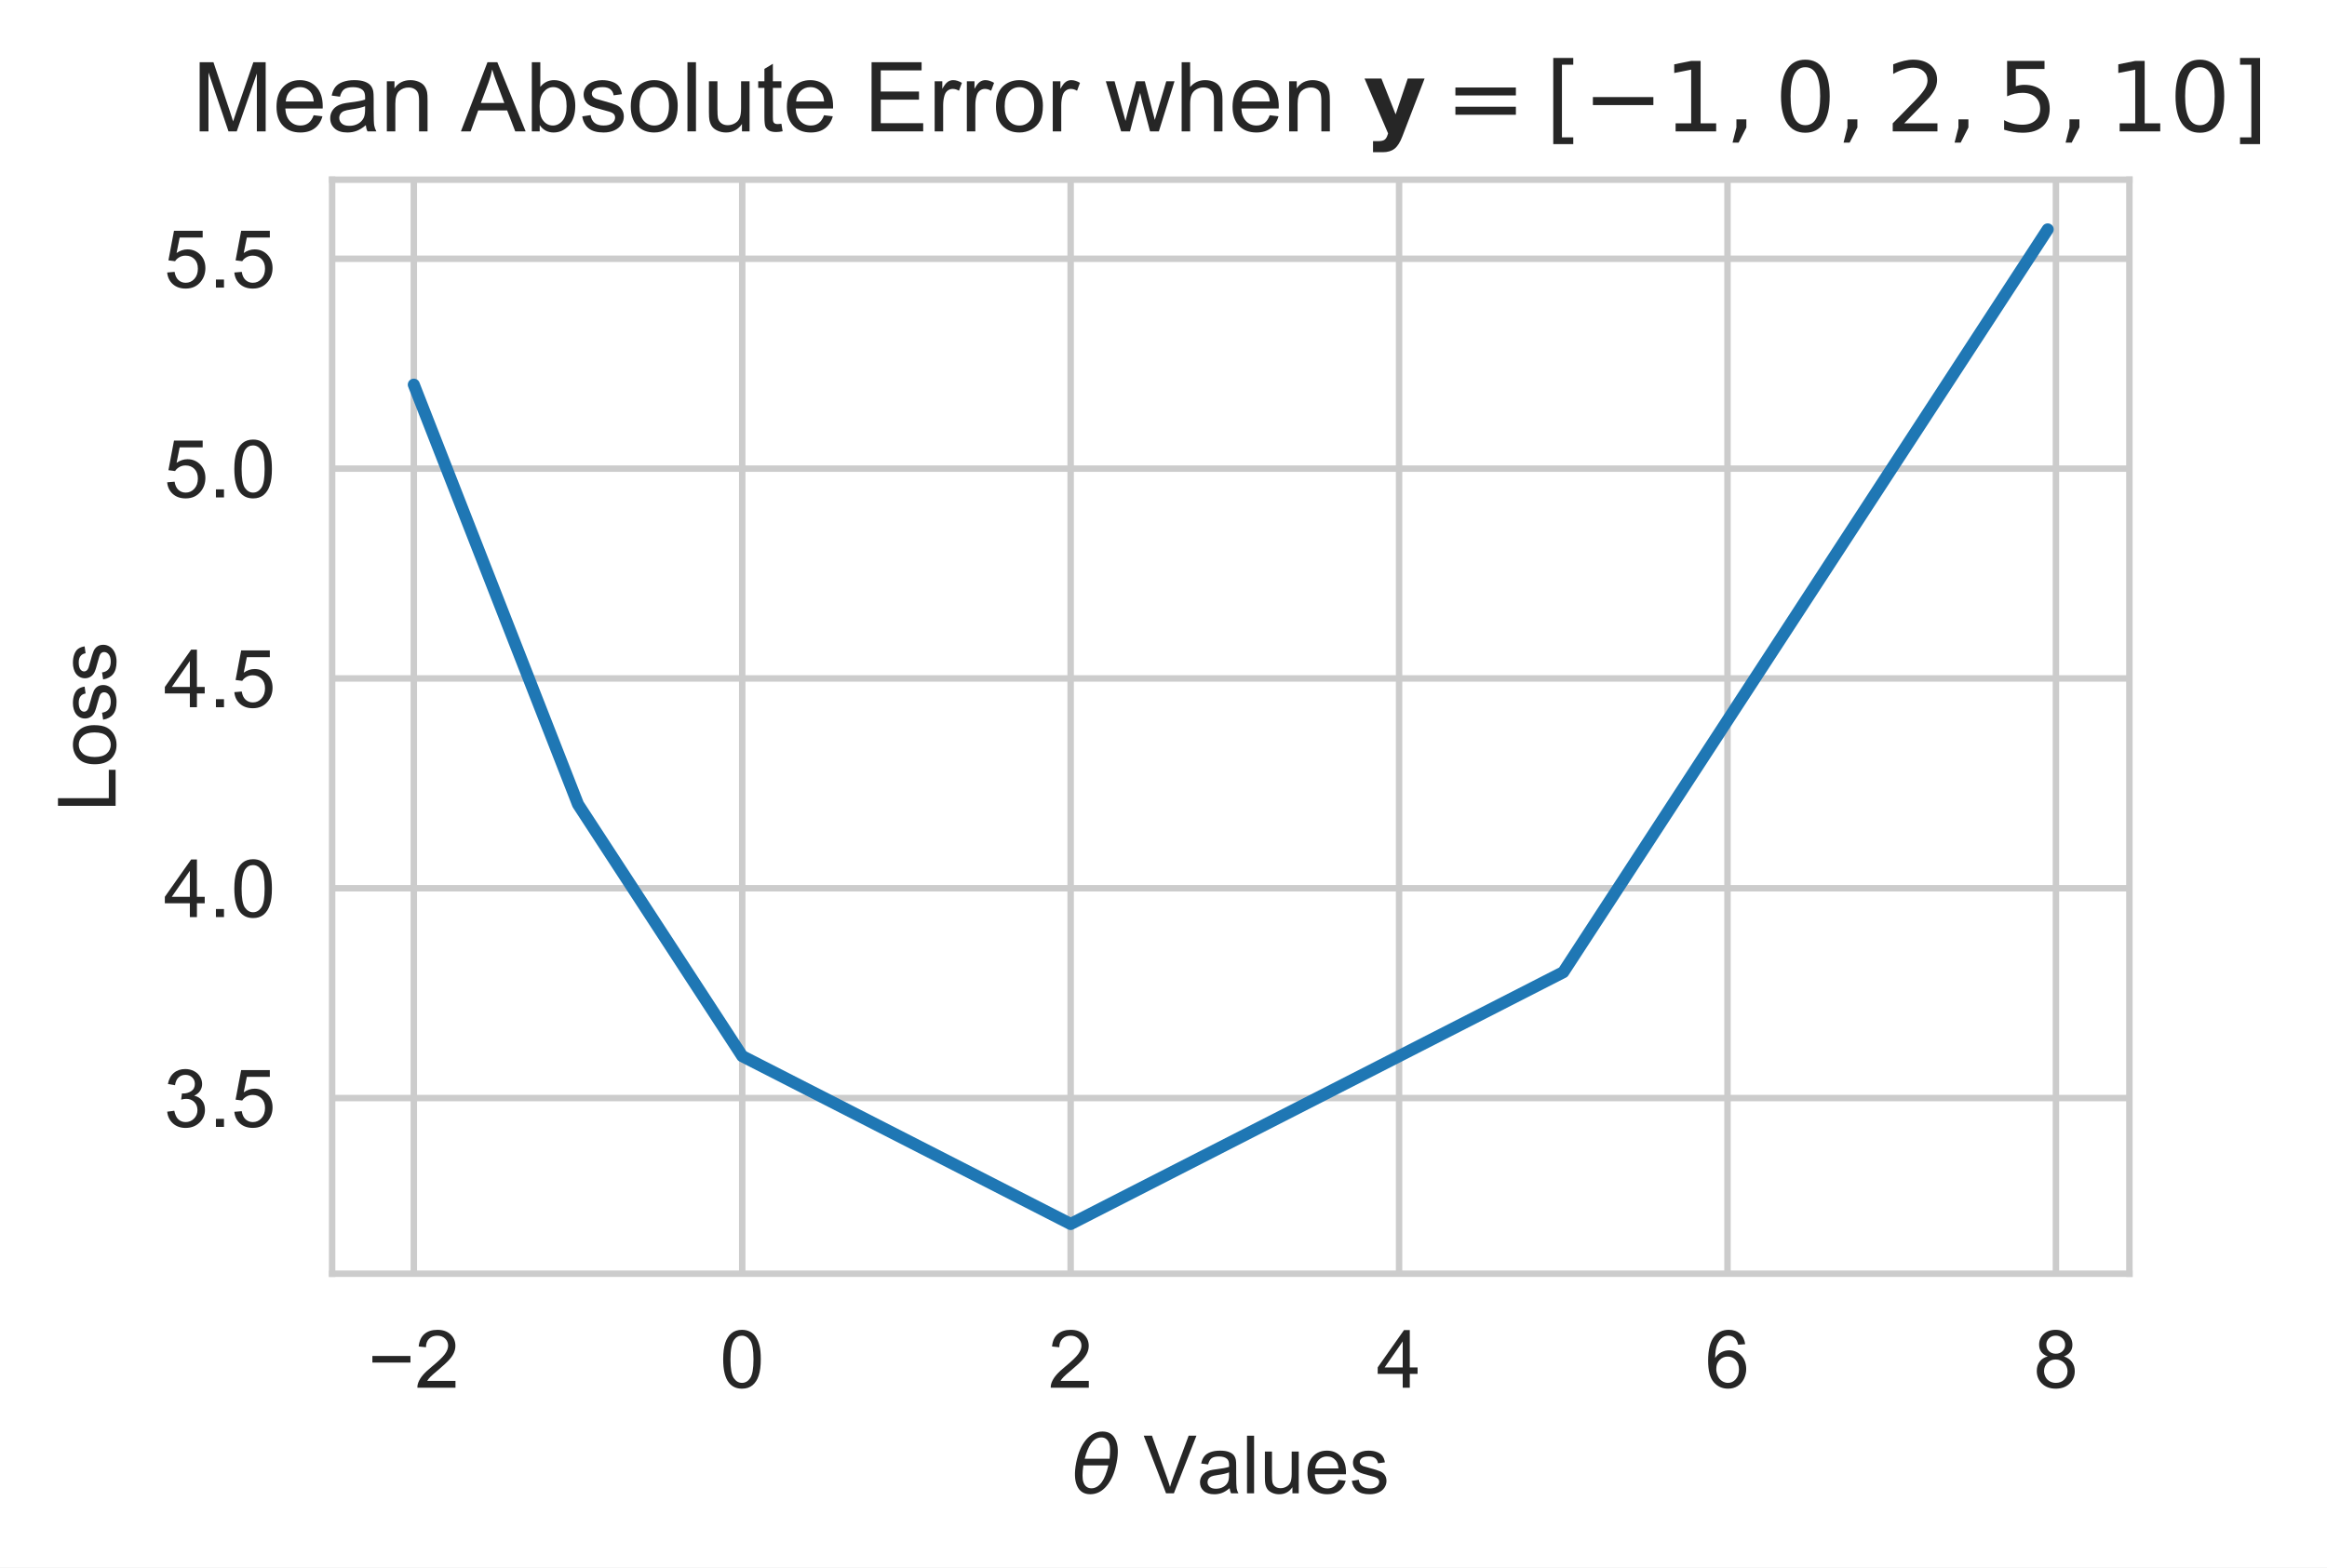
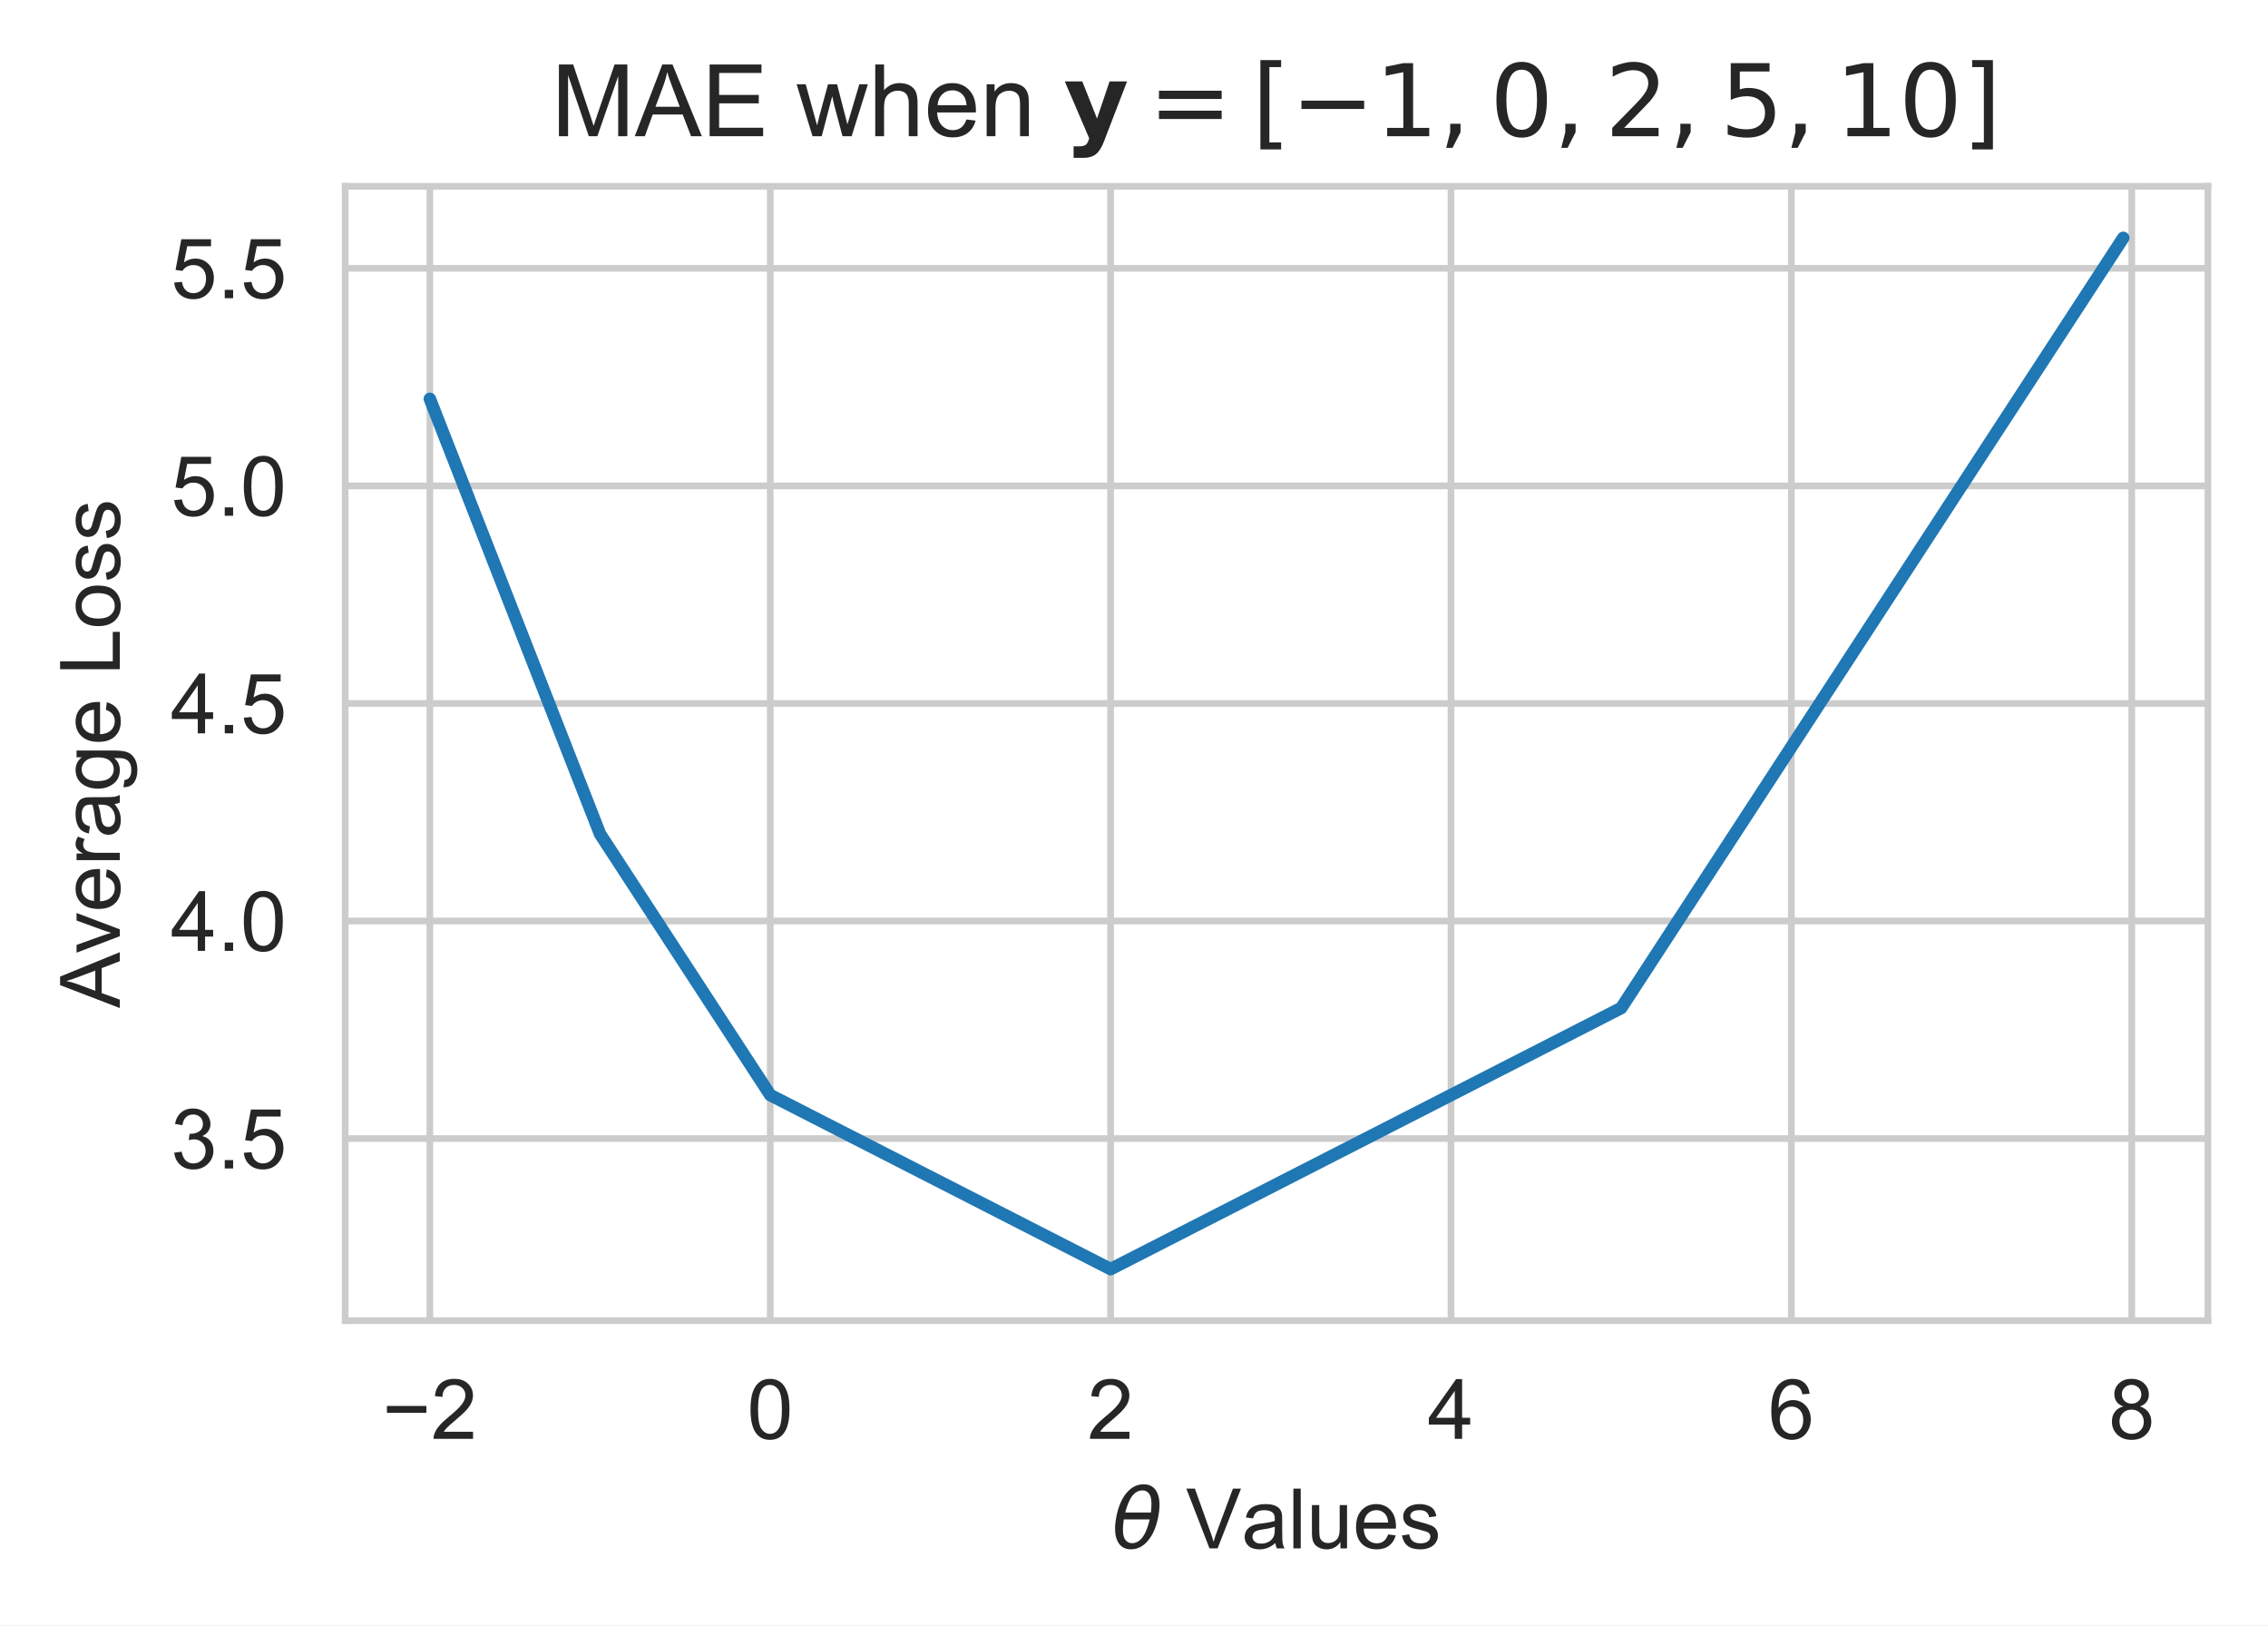
- <svg xmlns="http://www.w3.org/2000/svg" xmlns:xlink="http://www.w3.org/1999/xlink" height="194.711pt" version="1.1" viewBox="0 0 288.985 194.711" width="288.985pt">
+ <svg xmlns="http://www.w3.org/2000/svg" xmlns:xlink="http://www.w3.org/1999/xlink" height="194.711pt" version="1.1" viewBox="0 0 271.762 194.711" width="271.762pt">
  <defs>
    <style type="text/css">*{stroke-linecap:butt;stroke-linejoin:round;}</style>
  </defs>
  <g id="figure_1">
    <g id="patch_1">
-       <path d="M 0 194.711  L 288.985 194.711  L 288.985 0  L 0 0  z " style="fill:#ffffff;" />
+       <path d="M 0 194.711  L 271.762 194.711  L 271.762 0  L 0 0  z " style="fill:#ffffff;" />
    </g>
    <g id="axes_1">
      <g id="patch_2">
-         <path d="M 41.245 158.22  L 264.445 158.22  L 264.445 22.32  L 41.245 22.32  z " style="fill:#ffffff;" />
+         <path d="M 41.362 158.22  L 264.562 158.22  L 264.562 22.32  L 41.362 22.32  z " style="fill:#ffffff;" />
      </g>
      <g id="matplotlib.axis_1">
        <g id="xtick_1">
          <g id="line2d_1">
-             <path clip-path="url(#p165375fdf3)" d="M 51.391 158.22  L 51.391 22.32  " style="fill:none;stroke:#cccccc;stroke-linecap:round;stroke-width:0.8;" />
+             <path clip-path="url(#p7dbd0fd5ed)" d="M 51.508 158.22  L 51.508 22.32  " style="fill:none;stroke:#cccccc;stroke-linecap:round;stroke-width:0.8;" />
          </g>
          <g id="text_1">
-             <g style="fill:#262626;" transform="translate(45.68999 172.3778)scale(0.1 -0.1)">
+             <g style="fill:#262626;" transform="translate(45.80717 172.3778)scale(0.1 -0.1)">
              <defs>
                <path d="M 52.828 31.203  L 5.562 31.203  L 5.562 39.406  L 52.828 39.406  z " id="ArialMT-8722" />
                <path d="M 50.344 8.453  L 50.344 0  L 3.031 0  Q 2.938 3.172 4.047 6.109  Q 5.859 10.938 9.828 15.625  Q 13.812 20.312 21.344 26.469  Q 33.016 36.031 37.109 41.625  Q 41.219 47.219 41.219 52.203  Q 41.219 57.422 37.469 61  Q 33.734 64.594 27.734 64.594  Q 21.391 64.594 17.578 60.781  Q 13.766 56.984 13.719 50.25  L 4.688 51.172  Q 5.609 61.281 11.656 66.578  Q 17.719 71.875 27.938 71.875  Q 38.234 71.875 44.234 66.156  Q 50.25 60.453 50.25 52  Q 50.25 47.703 48.484 43.547  Q 46.734 39.406 42.656 34.812  Q 38.578 30.219 29.109 22.219  Q 21.188 15.578 18.938 13.203  Q 16.703 10.844 15.234 8.453  z " id="ArialMT-50" />
              </defs>
              <use xlink:href="#ArialMT-8722" />
              <use x="58.398" xlink:href="#ArialMT-50" />
            </g>
          </g>
        </g>
        <g id="xtick_2">
          <g id="line2d_2">
-             <path clip-path="url(#p165375fdf3)" d="M 92.177 158.22  L 92.177 22.32  " style="fill:none;stroke:#cccccc;stroke-linecap:round;stroke-width:0.8;" />
+             <path clip-path="url(#p7dbd0fd5ed)" d="M 92.294 158.22  L 92.294 22.32  " style="fill:none;stroke:#cccccc;stroke-linecap:round;stroke-width:0.8;" />
          </g>
          <g id="text_2">
-             <g style="fill:#262626;" transform="translate(89.39605 172.3778)scale(0.1 -0.1)">
+             <g style="fill:#262626;" transform="translate(89.51323 172.3778)scale(0.1 -0.1)">
              <defs>
                <path d="M 4.156 35.297  Q 4.156 48 6.766 55.734  Q 9.375 63.484 14.516 67.672  Q 19.672 71.875 27.484 71.875  Q 33.25 71.875 37.594 69.547  Q 41.938 67.234 44.766 62.859  Q 47.609 58.5 49.219 52.219  Q 50.828 45.953 50.828 35.297  Q 50.828 22.703 48.234 14.969  Q 45.656 7.234 40.5 3  Q 35.359 -1.219 27.484 -1.219  Q 17.141 -1.219 11.234 6.203  Q 4.156 15.141 4.156 35.297  z M 13.188 35.297  Q 13.188 17.672 17.312 11.828  Q 21.438 6 27.484 6  Q 33.547 6 37.672 11.859  Q 41.797 17.719 41.797 35.297  Q 41.797 52.984 37.672 58.781  Q 33.547 64.594 27.391 64.594  Q 21.344 64.594 17.719 59.469  Q 13.188 52.938 13.188 35.297  z " id="ArialMT-48" />
              </defs>
              <use xlink:href="#ArialMT-48" />
            </g>
          </g>
        </g>
        <g id="xtick_3">
          <g id="line2d_3">
-             <path clip-path="url(#p165375fdf3)" d="M 132.962 158.22  L 132.962 22.32  " style="fill:none;stroke:#cccccc;stroke-linecap:round;stroke-width:0.8;" />
+             <path clip-path="url(#p7dbd0fd5ed)" d="M 133.079 158.22  L 133.079 22.32  " style="fill:none;stroke:#cccccc;stroke-linecap:round;stroke-width:0.8;" />
          </g>
          <g id="text_3">
-             <g style="fill:#262626;" transform="translate(130.1818 172.3778)scale(0.1 -0.1)">
+             <g style="fill:#262626;" transform="translate(130.299 172.3778)scale(0.1 -0.1)">
              <use xlink:href="#ArialMT-50" />
            </g>
          </g>
        </g>
        <g id="xtick_4">
          <g id="line2d_4">
-             <path clip-path="url(#p165375fdf3)" d="M 173.748 158.22  L 173.748 22.32  " style="fill:none;stroke:#cccccc;stroke-linecap:round;stroke-width:0.8;" />
+             <path clip-path="url(#p7dbd0fd5ed)" d="M 173.865 158.22  L 173.865 22.32  " style="fill:none;stroke:#cccccc;stroke-linecap:round;stroke-width:0.8;" />
          </g>
          <g id="text_4">
-             <g style="fill:#262626;" transform="translate(170.9675 172.3778)scale(0.1 -0.1)">
+             <g style="fill:#262626;" transform="translate(171.0847 172.3778)scale(0.1 -0.1)">
              <defs>
                <path d="M 32.328 0  L 32.328 17.141  L 1.266 17.141  L 1.266 25.203  L 33.938 71.578  L 41.109 71.578  L 41.109 25.203  L 50.781 25.203  L 50.781 17.141  L 41.109 17.141  L 41.109 0  z M 32.328 25.203  L 32.328 57.469  L 9.906 25.203  z " id="ArialMT-52" />
              </defs>
              <use xlink:href="#ArialMT-52" />
            </g>
          </g>
        </g>
        <g id="xtick_5">
          <g id="line2d_5">
-             <path clip-path="url(#p165375fdf3)" d="M 214.534 158.22  L 214.534 22.32  " style="fill:none;stroke:#cccccc;stroke-linecap:round;stroke-width:0.8;" />
+             <path clip-path="url(#p7dbd0fd5ed)" d="M 214.651 158.22  L 214.651 22.32  " style="fill:none;stroke:#cccccc;stroke-linecap:round;stroke-width:0.8;" />
          </g>
          <g id="text_5">
-             <g style="fill:#262626;" transform="translate(211.7533 172.3778)scale(0.1 -0.1)">
+             <g style="fill:#262626;" transform="translate(211.8705 172.3778)scale(0.1 -0.1)">
              <defs>
                <path d="M 49.75 54.047  L 41.016 53.375  Q 39.844 58.547 37.703 60.891  Q 34.125 64.656 28.906 64.656  Q 24.703 64.656 21.531 62.312  Q 17.391 59.281 14.984 53.469  Q 12.594 47.656 12.5 36.922  Q 15.672 41.75 20.266 44.094  Q 24.859 46.438 29.891 46.438  Q 38.672 46.438 44.844 39.969  Q 51.031 33.5 51.031 23.25  Q 51.031 16.5 48.125 10.719  Q 45.219 4.938 40.141 1.859  Q 35.062 -1.219 28.609 -1.219  Q 17.625 -1.219 10.688 6.859  Q 3.766 14.938 3.766 33.5  Q 3.766 54.25 11.422 63.672  Q 18.109 71.875 29.438 71.875  Q 37.891 71.875 43.281 67.141  Q 48.688 62.406 49.75 54.047  z M 13.875 23.188  Q 13.875 18.656 15.797 14.5  Q 17.719 10.359 21.188 8.172  Q 24.656 6 28.469 6  Q 34.031 6 38.031 10.484  Q 42.047 14.984 42.047 22.703  Q 42.047 30.125 38.078 34.391  Q 34.125 38.672 28.125 38.672  Q 22.172 38.672 18.016 34.391  Q 13.875 30.125 13.875 23.188  z " id="ArialMT-54" />
              </defs>
              <use xlink:href="#ArialMT-54" />
            </g>
          </g>
        </g>
        <g id="xtick_6">
          <g id="line2d_6">
-             <path clip-path="url(#p165375fdf3)" d="M 255.32 158.22  L 255.32 22.32  " style="fill:none;stroke:#cccccc;stroke-linecap:round;stroke-width:0.8;" />
+             <path clip-path="url(#p7dbd0fd5ed)" d="M 255.437 158.22  L 255.437 22.32  " style="fill:none;stroke:#cccccc;stroke-linecap:round;stroke-width:0.8;" />
          </g>
          <g id="text_6">
-             <g style="fill:#262626;" transform="translate(252.539 172.3778)scale(0.1 -0.1)">
+             <g style="fill:#262626;" transform="translate(252.6562 172.3778)scale(0.1 -0.1)">
              <defs>
                <path d="M 17.672 38.812  Q 12.203 40.828 9.562 44.531  Q 6.938 48.25 6.938 53.422  Q 6.938 61.234 12.547 66.547  Q 18.172 71.875 27.484 71.875  Q 36.859 71.875 42.578 66.422  Q 48.297 60.984 48.297 53.172  Q 48.297 48.188 45.672 44.5  Q 43.062 40.828 37.75 38.812  Q 44.344 36.672 47.781 31.875  Q 51.219 27.094 51.219 20.453  Q 51.219 11.281 44.719 5.031  Q 38.234 -1.219 27.641 -1.219  Q 17.047 -1.219 10.547 5.047  Q 4.047 11.328 4.047 20.703  Q 4.047 27.688 7.594 32.391  Q 11.141 37.109 17.672 38.812  z M 15.922 53.719  Q 15.922 48.641 19.188 45.406  Q 22.469 42.188 27.688 42.188  Q 32.766 42.188 36.016 45.375  Q 39.266 48.578 39.266 53.219  Q 39.266 58.062 35.906 61.359  Q 32.562 64.656 27.594 64.656  Q 22.562 64.656 19.234 61.422  Q 15.922 58.203 15.922 53.719  z M 13.094 20.656  Q 13.094 16.891 14.875 13.375  Q 16.656 9.859 20.172 7.922  Q 23.688 6 27.734 6  Q 34.031 6 38.125 10.047  Q 42.234 14.109 42.234 20.359  Q 42.234 26.703 38.016 30.859  Q 33.797 35.016 27.438 35.016  Q 21.234 35.016 17.156 30.906  Q 13.094 26.812 13.094 20.656  z " id="ArialMT-56" />
              </defs>
              <use xlink:href="#ArialMT-56" />
            </g>
          </g>
        </g>
        <g id="text_7">
-           <g style="fill:#262626;" transform="translate(133.0953 185.5231)scale(0.1 -0.1)">
+           <g style="fill:#262626;" transform="translate(133.2125 185.5231)scale(0.1 -0.1)">
            <defs>
              <path d="M 45.516 34.672  L 14.453 34.672  Q 12.359 20.062 14.5 13.875  Q 17.188 6.25 24.469 6.25  Q 31.781 6.25 37.359 13.922  Q 42.234 20.656 45.516 34.672  z M 47.016 42.969  Q 48.344 56.844 46.625 61.719  Q 43.953 69.438 36.766 69.438  Q 29.297 69.438 23.828 61.812  Q 19.531 55.672 16.156 42.969  z M 38.188 76.766  Q 49.906 76.766 54.594 66.406  Q 59.281 56.109 55.719 37.844  Q 52.203 19.625 43.453 9.281  Q 34.766 -1.125 23.047 -1.125  Q 11.281 -1.125 6.641 9.281  Q 2 19.625 5.516 37.844  Q 9.078 56.109 17.719 66.406  Q 26.422 76.766 38.188 76.766  z " id="DejaVuSans-Oblique-952" />
              <path id="ArialMT-32" />
              <path d="M 28.172 0  L 0.438 71.578  L 10.688 71.578  L 29.297 19.578  Q 31.547 13.328 33.062 7.859  Q 34.719 13.719 36.922 19.578  L 56.25 71.578  L 65.922 71.578  L 37.891 0  z " id="ArialMT-86" />
              <path d="M 40.438 6.391  Q 35.547 2.25 31.031 0.531  Q 26.516 -1.172 21.344 -1.172  Q 12.797 -1.172 8.203 3  Q 3.609 7.172 3.609 13.672  Q 3.609 17.484 5.344 20.625  Q 7.078 23.781 9.891 25.688  Q 12.703 27.594 16.219 28.562  Q 18.797 29.25 24.031 29.891  Q 34.672 31.156 39.703 32.906  Q 39.75 34.719 39.75 35.203  Q 39.75 40.578 37.25 42.781  Q 33.891 45.75 27.25 45.75  Q 21.047 45.75 18.094 43.578  Q 15.141 41.406 13.719 35.891  L 5.125 37.062  Q 6.297 42.578 8.984 45.969  Q 11.672 49.359 16.75 51.188  Q 21.828 53.031 28.516 53.031  Q 35.156 53.031 39.297 51.469  Q 43.453 49.906 45.406 47.531  Q 47.359 45.172 48.141 41.547  Q 48.578 39.312 48.578 33.453  L 48.578 21.734  Q 48.578 9.469 49.141 6.219  Q 49.703 2.984 51.375 0  L 42.188 0  Q 40.828 2.734 40.438 6.391  z M 39.703 26.031  Q 34.906 24.078 25.344 22.703  Q 19.922 21.922 17.672 20.938  Q 15.438 19.969 14.203 18.094  Q 12.984 16.219 12.984 13.922  Q 12.984 10.406 15.641 8.062  Q 18.312 5.719 23.438 5.719  Q 28.516 5.719 32.469 7.938  Q 36.422 10.156 38.281 14.016  Q 39.703 17 39.703 22.797  z " id="ArialMT-97" />
              <path d="M 6.391 0  L 6.391 71.578  L 15.188 71.578  L 15.188 0  z " id="ArialMT-108" />
              <path d="M 40.578 0  L 40.578 7.625  Q 34.516 -1.172 24.125 -1.172  Q 19.531 -1.172 15.547 0.578  Q 11.578 2.344 9.641 5  Q 7.719 7.672 6.938 11.531  Q 6.391 14.109 6.391 19.734  L 6.391 51.859  L 15.188 51.859  L 15.188 23.094  Q 15.188 16.219 15.719 13.812  Q 16.547 10.359 19.234 8.375  Q 21.922 6.391 25.875 6.391  Q 29.828 6.391 33.297 8.422  Q 36.766 10.453 38.203 13.938  Q 39.656 17.438 39.656 24.078  L 39.656 51.859  L 48.438 51.859  L 48.438 0  z " id="ArialMT-117" />
              <path d="M 42.094 16.703  L 51.172 15.578  Q 49.031 7.625 43.219 3.219  Q 37.406 -1.172 28.375 -1.172  Q 17 -1.172 10.328 5.828  Q 3.656 12.844 3.656 25.484  Q 3.656 38.578 10.391 45.797  Q 17.141 53.031 27.875 53.031  Q 38.281 53.031 44.875 45.953  Q 51.469 38.875 51.469 26.031  Q 51.469 25.25 51.422 23.688  L 12.75 23.688  Q 13.234 15.141 17.578 10.594  Q 21.922 6.062 28.422 6.062  Q 33.25 6.062 36.672 8.594  Q 40.094 11.141 42.094 16.703  z M 13.234 30.906  L 42.188 30.906  Q 41.609 37.453 38.875 40.719  Q 34.672 45.797 27.984 45.797  Q 21.922 45.797 17.797 41.75  Q 13.672 37.703 13.234 30.906  z " id="ArialMT-101" />
              <path d="M 3.078 15.484  L 11.766 16.844  Q 12.5 11.625 15.844 8.844  Q 19.188 6.062 25.203 6.062  Q 31.25 6.062 34.172 8.516  Q 37.109 10.984 37.109 14.312  Q 37.109 17.281 34.516 19  Q 32.719 20.172 25.531 21.969  Q 15.875 24.422 12.141 26.203  Q 8.406 27.984 6.469 31.125  Q 4.547 34.281 4.547 38.094  Q 4.547 41.547 6.125 44.5  Q 7.719 47.469 10.453 49.422  Q 12.5 50.922 16.031 51.969  Q 19.578 53.031 23.641 53.031  Q 29.734 53.031 34.344 51.266  Q 38.969 49.516 41.156 46.5  Q 43.359 43.5 44.188 38.484  L 35.594 37.312  Q 35.016 41.312 32.203 43.547  Q 29.391 45.797 24.266 45.797  Q 18.219 45.797 15.625 43.797  Q 13.031 41.797 13.031 39.109  Q 13.031 37.406 14.109 36.031  Q 15.188 34.625 17.484 33.688  Q 18.797 33.203 25.25 31.453  Q 34.578 28.953 38.25 27.359  Q 41.938 25.781 44.031 22.75  Q 46.141 19.734 46.141 15.234  Q 46.141 10.844 43.578 6.953  Q 41.016 3.078 36.172 0.953  Q 31.344 -1.172 25.25 -1.172  Q 15.141 -1.172 9.844 3.031  Q 4.547 7.234 3.078 15.484  z " id="ArialMT-115" />
            </defs>
            <use transform="translate(0 0.234375)" xlink:href="#DejaVuSans-Oblique-952" />
            <use transform="translate(61.18164 0.234375)" xlink:href="#ArialMT-32" />
            <use transform="translate(88.96484 0.234375)" xlink:href="#ArialMT-86" />
            <use transform="translate(155.6641 0.234375)" xlink:href="#ArialMT-97" />
            <use transform="translate(211.2793 0.234375)" xlink:href="#ArialMT-108" />
            <use transform="translate(233.4961 0.234375)" xlink:href="#ArialMT-117" />
            <use transform="translate(289.1113 0.234375)" xlink:href="#ArialMT-101" />
            <use transform="translate(344.7266 0.234375)" xlink:href="#ArialMT-115" />
          </g>
        </g>
      </g>
      <g id="matplotlib.axis_2">
        <g id="ytick_1">
          <g id="line2d_7">
-             <path clip-path="url(#p165375fdf3)" d="M 41.245 136.404  L 264.445 136.404  " style="fill:none;stroke:#cccccc;stroke-linecap:round;stroke-width:0.8;" />
+             <path clip-path="url(#p7dbd0fd5ed)" d="M 41.362 136.404  L 264.562 136.404  " style="fill:none;stroke:#cccccc;stroke-linecap:round;stroke-width:0.8;" />
          </g>
          <g id="text_8">
-             <g style="fill:#262626;" transform="translate(20.34531 139.983)scale(0.1 -0.1)">
+             <g style="fill:#262626;" transform="translate(20.4625 139.983)scale(0.1 -0.1)">
              <defs>
                <path d="M 4.203 18.891  L 12.984 20.062  Q 14.5 12.594 18.141 9.297  Q 21.781 6 27 6  Q 33.203 6 37.469 10.297  Q 41.75 14.594 41.75 20.953  Q 41.75 27 37.797 30.922  Q 33.844 34.859 27.734 34.859  Q 25.25 34.859 21.531 33.891  L 22.516 41.609  Q 23.391 41.5 23.922 41.5  Q 29.547 41.5 34.031 44.422  Q 38.531 47.359 38.531 53.469  Q 38.531 58.297 35.25 61.469  Q 31.984 64.656 26.812 64.656  Q 21.688 64.656 18.266 61.422  Q 14.844 58.203 13.875 51.766  L 5.078 53.328  Q 6.688 62.156 12.391 67.016  Q 18.109 71.875 26.609 71.875  Q 32.469 71.875 37.391 69.359  Q 42.328 66.844 44.938 62.5  Q 47.562 58.156 47.562 53.266  Q 47.562 48.641 45.062 44.828  Q 42.578 41.016 37.703 38.766  Q 44.047 37.312 47.562 32.688  Q 51.078 28.078 51.078 21.141  Q 51.078 11.766 44.234 5.25  Q 37.406 -1.266 26.953 -1.266  Q 17.531 -1.266 11.297 4.344  Q 5.078 9.969 4.203 18.891  z " id="ArialMT-51" />
                <path d="M 9.078 0  L 9.078 10.016  L 19.094 10.016  L 19.094 0  z " id="ArialMT-46" />
                <path d="M 4.156 18.75  L 13.375 19.531  Q 14.406 12.797 18.141 9.391  Q 21.875 6 27.156 6  Q 33.5 6 37.891 10.781  Q 42.281 15.578 42.281 23.484  Q 42.281 31 38.062 35.344  Q 33.844 39.703 27 39.703  Q 22.75 39.703 19.328 37.766  Q 15.922 35.844 13.969 32.766  L 5.719 33.844  L 12.641 70.609  L 48.25 70.609  L 48.25 62.203  L 19.672 62.203  L 15.828 42.969  Q 22.266 47.469 29.344 47.469  Q 38.719 47.469 45.156 40.969  Q 51.609 34.469 51.609 24.266  Q 51.609 14.547 45.953 7.469  Q 39.062 -1.219 27.156 -1.219  Q 17.391 -1.219 11.203 4.25  Q 5.031 9.719 4.156 18.75  z " id="ArialMT-53" />
              </defs>
              <use xlink:href="#ArialMT-51" />
              <use x="55.615" xlink:href="#ArialMT-46" />
              <use x="83.398" xlink:href="#ArialMT-53" />
            </g>
          </g>
        </g>
        <g id="ytick_2">
          <g id="line2d_8">
-             <path clip-path="url(#p165375fdf3)" d="M 41.245 110.34  L 264.445 110.34  " style="fill:none;stroke:#cccccc;stroke-linecap:round;stroke-width:0.8;" />
+             <path clip-path="url(#p7dbd0fd5ed)" d="M 41.362 110.34  L 264.562 110.34  " style="fill:none;stroke:#cccccc;stroke-linecap:round;stroke-width:0.8;" />
          </g>
          <g id="text_9">
-             <g style="fill:#262626;" transform="translate(20.34531 113.9185)scale(0.1 -0.1)">
+             <g style="fill:#262626;" transform="translate(20.4625 113.9185)scale(0.1 -0.1)">
              <use xlink:href="#ArialMT-52" />
              <use x="55.615" xlink:href="#ArialMT-46" />
              <use x="83.398" xlink:href="#ArialMT-48" />
            </g>
          </g>
        </g>
        <g id="ytick_3">
          <g id="line2d_9">
-             <path clip-path="url(#p165375fdf3)" d="M 41.245 84.275  L 264.445 84.275  " style="fill:none;stroke:#cccccc;stroke-linecap:round;stroke-width:0.8;" />
+             <path clip-path="url(#p7dbd0fd5ed)" d="M 41.362 84.275  L 264.562 84.275  " style="fill:none;stroke:#cccccc;stroke-linecap:round;stroke-width:0.8;" />
          </g>
          <g id="text_10">
-             <g style="fill:#262626;" transform="translate(20.34531 87.85408)scale(0.1 -0.1)">
+             <g style="fill:#262626;" transform="translate(20.4625 87.85408)scale(0.1 -0.1)">
              <use xlink:href="#ArialMT-52" />
              <use x="55.615" xlink:href="#ArialMT-46" />
              <use x="83.398" xlink:href="#ArialMT-53" />
            </g>
          </g>
        </g>
        <g id="ytick_4">
          <g id="line2d_10">
-             <path clip-path="url(#p165375fdf3)" d="M 41.245 58.211  L 264.445 58.211  " style="fill:none;stroke:#cccccc;stroke-linecap:round;stroke-width:0.8;" />
+             <path clip-path="url(#p7dbd0fd5ed)" d="M 41.362 58.211  L 264.562 58.211  " style="fill:none;stroke:#cccccc;stroke-linecap:round;stroke-width:0.8;" />
          </g>
          <g id="text_11">
-             <g style="fill:#262626;" transform="translate(20.34531 61.78964)scale(0.1 -0.1)">
+             <g style="fill:#262626;" transform="translate(20.4625 61.78964)scale(0.1 -0.1)">
              <use xlink:href="#ArialMT-53" />
              <use x="55.615" xlink:href="#ArialMT-46" />
              <use x="83.398" xlink:href="#ArialMT-48" />
            </g>
          </g>
        </g>
        <g id="ytick_5">
          <g id="line2d_11">
-             <path clip-path="url(#p165375fdf3)" d="M 41.245 32.146  L 264.445 32.146  " style="fill:none;stroke:#cccccc;stroke-linecap:round;stroke-width:0.8;" />
+             <path clip-path="url(#p7dbd0fd5ed)" d="M 41.362 32.146  L 264.562 32.146  " style="fill:none;stroke:#cccccc;stroke-linecap:round;stroke-width:0.8;" />
          </g>
          <g id="text_12">
-             <g style="fill:#262626;" transform="translate(20.34531 35.7252)scale(0.1 -0.1)">
+             <g style="fill:#262626;" transform="translate(20.4625 35.7252)scale(0.1 -0.1)">
              <use xlink:href="#ArialMT-53" />
              <use x="55.615" xlink:href="#ArialMT-46" />
              <use x="83.398" xlink:href="#ArialMT-53" />
            </g>
          </g>
        </g>
        <g id="text_13">
-           <g style="fill:#262626;" transform="translate(14.35781 100.8309)rotate(-90)scale(0.1 -0.1)">
+           <g style="fill:#262626;" transform="translate(14.35781 120.7544)rotate(-90)scale(0.1 -0.1)">
            <defs>
+               <path d="M -0.141 0  L 27.344 71.578  L 37.547 71.578  L 66.844 0  L 56.062 0  L 47.703 21.688  L 17.781 21.688  L 9.906 0  z M 20.516 29.391  L 44.781 29.391  L 37.312 49.219  Q 33.891 58.25 32.234 64.062  Q 30.859 57.172 28.375 50.391  z " id="ArialMT-65" />
+               <path d="M 21 0  L 1.266 51.859  L 10.547 51.859  L 21.688 20.797  Q 23.484 15.766 25 10.359  Q 26.172 14.453 28.266 20.219  L 39.797 51.859  L 48.828 51.859  L 29.203 0  z " id="ArialMT-118" />
+               <path d="M 6.5 0  L 6.5 51.859  L 14.406 51.859  L 14.406 44  Q 17.438 49.516 20 51.266  Q 22.562 53.031 25.641 53.031  Q 30.078 53.031 34.672 50.203  L 31.641 42.047  Q 28.422 43.953 25.203 43.953  Q 22.312 43.953 20.016 42.219  Q 17.719 40.484 16.75 37.406  Q 15.281 32.719 15.281 27.156  L 15.281 0  z " id="ArialMT-114" />
+               <path d="M 4.984 -4.297  L 13.531 -5.562  Q 14.062 -9.516 16.5 -11.328  Q 19.781 -13.766 25.438 -13.766  Q 31.547 -13.766 34.859 -11.328  Q 38.188 -8.891 39.359 -4.5  Q 40.047 -1.812 39.984 6.781  Q 34.234 0 25.641 0  Q 14.938 0 9.078 7.719  Q 3.219 15.438 3.219 26.219  Q 3.219 33.641 5.906 39.906  Q 8.594 46.188 13.688 49.609  Q 18.797 53.031 25.688 53.031  Q 34.859 53.031 40.828 45.609  L 40.828 51.859  L 48.922 51.859  L 48.922 7.031  Q 48.922 -5.078 46.453 -10.125  Q 44 -15.188 38.641 -18.109  Q 33.297 -21.047 25.484 -21.047  Q 16.219 -21.047 10.5 -16.875  Q 4.781 -12.703 4.984 -4.297  z M 12.25 26.859  Q 12.25 16.656 16.297 11.969  Q 20.359 7.281 26.469 7.281  Q 32.516 7.281 36.609 11.938  Q 40.719 16.609 40.719 26.562  Q 40.719 36.078 36.5 40.906  Q 32.281 45.75 26.312 45.75  Q 20.453 45.75 16.344 40.984  Q 12.25 36.234 12.25 26.859  z " id="ArialMT-103" />
              <path d="M 7.328 0  L 7.328 71.578  L 16.797 71.578  L 16.797 8.453  L 52.047 8.453  L 52.047 0  z " id="ArialMT-76" />
              <path d="M 3.328 25.922  Q 3.328 40.328 11.328 47.266  Q 18.016 53.031 27.641 53.031  Q 38.328 53.031 45.109 46.016  Q 51.906 39.016 51.906 26.656  Q 51.906 16.656 48.906 10.906  Q 45.906 5.172 40.156 2  Q 34.422 -1.172 27.641 -1.172  Q 16.75 -1.172 10.031 5.812  Q 3.328 12.797 3.328 25.922  z M 12.359 25.922  Q 12.359 15.969 16.703 11.016  Q 21.047 6.062 27.641 6.062  Q 34.188 6.062 38.531 11.031  Q 42.875 16.016 42.875 26.219  Q 42.875 35.844 38.5 40.797  Q 34.125 45.75 27.641 45.75  Q 21.047 45.75 16.703 40.812  Q 12.359 35.891 12.359 25.922  z " id="ArialMT-111" />
            </defs>
-             <use xlink:href="#ArialMT-76" />
-             <use x="55.615" xlink:href="#ArialMT-111" />
-             <use x="111.23" xlink:href="#ArialMT-115" />
-             <use x="161.23" xlink:href="#ArialMT-115" />
+             <use xlink:href="#ArialMT-65" />
+             <use x="64.949" xlink:href="#ArialMT-118" />
+             <use x="114.949" xlink:href="#ArialMT-101" />
+             <use x="170.564" xlink:href="#ArialMT-114" />
+             <use x="203.865" xlink:href="#ArialMT-97" />
+             <use x="259.48" xlink:href="#ArialMT-103" />
+             <use x="315.096" xlink:href="#ArialMT-101" />
+             <use x="370.711" xlink:href="#ArialMT-32" />
+             <use x="398.494" xlink:href="#ArialMT-76" />
+             <use x="454.109" xlink:href="#ArialMT-111" />
+             <use x="509.725" xlink:href="#ArialMT-115" />
+             <use x="559.725" xlink:href="#ArialMT-115" />
          </g>
        </g>
      </g>
      <g id="line2d_12">
-         <path clip-path="url(#p165375fdf3)" d="M 51.391 47.785  L 71.784 99.914  L 92.177 131.191  L 132.962 152.043  L 194.141 120.765  L 254.3 28.497  L 254.3 28.497  " style="fill:none;stroke:#1f77b4;stroke-linecap:round;stroke-width:1.5;" />
+         <path clip-path="url(#p7dbd0fd5ed)" d="M 51.508 47.785  L 71.901 99.914  L 92.294 131.191  L 133.079 152.043  L 194.258 120.765  L 254.417 28.497  L 254.417 28.497  " style="fill:none;stroke:#1f77b4;stroke-linecap:round;stroke-width:1.5;" />
      </g>
      <g id="patch_3">
-         <path d="M 41.245 158.22  L 41.245 22.32  " style="fill:none;stroke:#cccccc;stroke-linecap:square;stroke-linejoin:miter;stroke-width:0.8;" />
+         <path d="M 41.362 158.22  L 41.362 22.32  " style="fill:none;stroke:#cccccc;stroke-linecap:square;stroke-linejoin:miter;stroke-width:0.8;" />
      </g>
      <g id="patch_4">
-         <path d="M 264.445 158.22  L 264.445 22.32  " style="fill:none;stroke:#cccccc;stroke-linecap:square;stroke-linejoin:miter;stroke-width:0.8;" />
+         <path d="M 264.562 158.22  L 264.562 22.32  " style="fill:none;stroke:#cccccc;stroke-linecap:square;stroke-linejoin:miter;stroke-width:0.8;" />
      </g>
      <g id="patch_5">
-         <path d="M 41.245 158.22  L 264.445 158.22  " style="fill:none;stroke:#cccccc;stroke-linecap:square;stroke-linejoin:miter;stroke-width:0.8;" />
+         <path d="M 41.362 158.22  L 264.562 158.22  " style="fill:none;stroke:#cccccc;stroke-linecap:square;stroke-linejoin:miter;stroke-width:0.8;" />
      </g>
      <g id="patch_6">
-         <path d="M 41.245 22.32  L 264.445 22.32  " style="fill:none;stroke:#cccccc;stroke-linecap:square;stroke-linejoin:miter;stroke-width:0.8;" />
+         <path d="M 41.362 22.32  L 264.562 22.32  " style="fill:none;stroke:#cccccc;stroke-linecap:square;stroke-linejoin:miter;stroke-width:0.8;" />
      </g>
      <g id="text_14">
-         <g style="fill:#262626;" transform="translate(23.90531 16.32)scale(0.12 -0.12)">
+         <g style="fill:#262626;" transform="translate(66.0825 16.32)scale(0.12 -0.12)">
          <defs>
            <path d="M 7.422 0  L 7.422 71.578  L 21.688 71.578  L 38.625 20.906  Q 40.969 13.812 42.047 10.297  Q 43.266 14.203 45.844 21.781  L 62.984 71.578  L 75.734 71.578  L 75.734 0  L 66.609 0  L 66.609 59.906  L 45.797 0  L 37.25 0  L 16.547 60.938  L 16.547 0  z " id="ArialMT-77" />
-             <path d="M 6.594 0  L 6.594 51.859  L 14.5 51.859  L 14.5 44.484  Q 20.219 53.031 31 53.031  Q 35.688 53.031 39.625 51.344  Q 43.562 49.656 45.516 46.922  Q 47.469 44.188 48.25 40.438  Q 48.734 37.984 48.734 31.891  L 48.734 0  L 39.938 0  L 39.938 31.547  Q 39.938 36.922 38.906 39.578  Q 37.891 42.234 35.281 43.812  Q 32.672 45.406 29.156 45.406  Q 23.531 45.406 19.453 41.844  Q 15.375 38.281 15.375 28.328  L 15.375 0  z " id="ArialMT-110" />
-             <path d="M -0.141 0  L 27.344 71.578  L 37.547 71.578  L 66.844 0  L 56.062 0  L 47.703 21.688  L 17.781 21.688  L 9.906 0  z M 20.516 29.391  L 44.781 29.391  L 37.312 49.219  Q 33.891 58.25 32.234 64.062  Q 30.859 57.172 28.375 50.391  z " id="ArialMT-65" />
-             <path d="M 14.703 0  L 6.547 0  L 6.547 71.578  L 15.328 71.578  L 15.328 46.047  Q 20.906 53.031 29.547 53.031  Q 34.328 53.031 38.594 51.094  Q 42.875 49.172 45.625 45.672  Q 48.391 42.188 49.953 37.25  Q 51.516 32.328 51.516 26.703  Q 51.516 13.375 44.922 6.094  Q 38.328 -1.172 29.109 -1.172  Q 19.922 -1.172 14.703 6.5  z M 14.594 26.312  Q 14.594 17 17.141 12.844  Q 21.297 6.062 28.375 6.062  Q 34.125 6.062 38.328 11.062  Q 42.531 16.062 42.531 25.984  Q 42.531 36.141 38.5 40.969  Q 34.469 45.797 28.766 45.797  Q 23 45.797 18.797 40.797  Q 14.594 35.797 14.594 26.312  z " id="ArialMT-98" />
-             <path d="M 25.781 7.859  L 27.047 0.094  Q 23.344 -0.688 20.406 -0.688  Q 15.625 -0.688 12.984 0.828  Q 10.359 2.344 9.281 4.812  Q 8.203 7.281 8.203 15.188  L 8.203 45.016  L 1.766 45.016  L 1.766 51.859  L 8.203 51.859  L 8.203 64.703  L 16.938 69.969  L 16.938 51.859  L 25.781 51.859  L 25.781 45.016  L 16.938 45.016  L 16.938 14.703  Q 16.938 10.938 17.406 9.859  Q 17.875 8.797 18.922 8.156  Q 19.969 7.516 21.922 7.516  Q 23.391 7.516 25.781 7.859  z " id="ArialMT-116" />
            <path d="M 7.906 0  L 7.906 71.578  L 59.672 71.578  L 59.672 63.141  L 17.391 63.141  L 17.391 41.219  L 56.984 41.219  L 56.984 32.812  L 17.391 32.812  L 17.391 8.453  L 61.328 8.453  L 61.328 0  z " id="ArialMT-69" />
-             <path d="M 6.5 0  L 6.5 51.859  L 14.406 51.859  L 14.406 44  Q 17.438 49.516 20 51.266  Q 22.562 53.031 25.641 53.031  Q 30.078 53.031 34.672 50.203  L 31.641 42.047  Q 28.422 43.953 25.203 43.953  Q 22.312 43.953 20.016 42.219  Q 17.719 40.484 16.75 37.406  Q 15.281 32.719 15.281 27.156  L 15.281 0  z " id="ArialMT-114" />
            <path d="M 16.156 0  L 0.297 51.859  L 9.375 51.859  L 17.625 21.922  L 20.703 10.797  Q 20.906 11.625 23.391 21.484  L 31.641 51.859  L 40.672 51.859  L 48.438 21.781  L 51.031 11.859  L 54 21.875  L 62.891 51.859  L 71.438 51.859  L 55.219 0  L 46.094 0  L 37.844 31.062  L 35.844 39.891  L 25.344 0  z " id="ArialMT-119" />
            <path d="M 6.594 0  L 6.594 71.578  L 15.375 71.578  L 15.375 45.906  Q 21.531 53.031 30.906 53.031  Q 36.672 53.031 40.922 50.75  Q 45.172 48.484 47 44.484  Q 48.828 40.484 48.828 32.859  L 48.828 0  L 40.047 0  L 40.047 32.859  Q 40.047 39.453 37.188 42.453  Q 34.328 45.453 29.109 45.453  Q 25.203 45.453 21.75 43.422  Q 18.312 41.406 16.844 37.938  Q 15.375 34.469 15.375 28.375  L 15.375 0  z " id="ArialMT-104" />
+             <path d="M 6.594 0  L 6.594 51.859  L 14.5 51.859  L 14.5 44.484  Q 20.219 53.031 31 53.031  Q 35.688 53.031 39.625 51.344  Q 43.562 49.656 45.516 46.922  Q 47.469 44.188 48.25 40.438  Q 48.734 37.984 48.734 31.891  L 48.734 0  L 39.938 0  L 39.938 31.547  Q 39.938 36.922 38.906 39.578  Q 37.891 42.234 35.281 43.812  Q 32.672 45.406 29.156 45.406  Q 23.531 45.406 19.453 41.844  Q 15.375 38.281 15.375 28.328  L 15.375 0  z " id="ArialMT-110" />
            <path d="M 1.219 54.688  L 18.703 54.688  L 33.406 17.578  L 45.906 54.688  L 63.375 54.688  L 40.375 -5.172  Q 36.922 -14.312 32.297 -17.938  Q 27.688 -21.578 20.125 -21.578  L 10.016 -21.578  L 10.016 -10.109  L 15.484 -10.109  Q 19.922 -10.109 21.938 -8.688  Q 23.969 -7.281 25.094 -3.609  L 25.594 -2.094  z " id="DejaVuSans-Bold-121" />
            <path d="M 10.594 45.406  L 73.188 45.406  L 73.188 37.203  L 10.594 37.203  z M 10.594 25.484  L 73.188 25.484  L 73.188 17.188  L 10.594 17.188  z " id="DejaVuSans-61" />
            <path d="M 8.594 75.984  L 29.297 75.984  L 29.297 69  L 17.578 69  L 17.578 -6.203  L 29.297 -6.203  L 29.297 -13.188  L 8.594 -13.188  z " id="DejaVuSans-91" />
            <path d="M 10.594 35.5  L 73.188 35.5  L 73.188 27.203  L 10.594 27.203  z " id="DejaVuSans-8722" />
            <path d="M 12.406 8.297  L 28.516 8.297  L 28.516 63.922  L 10.984 60.406  L 10.984 69.391  L 28.422 72.906  L 38.281 72.906  L 38.281 8.297  L 54.391 8.297  L 54.391 0  L 12.406 0  z " id="DejaVuSans-49" />
            <path d="M 11.719 12.406  L 22.016 12.406  L 22.016 4  L 14.016 -11.625  L 7.719 -11.625  L 11.719 4  z " id="DejaVuSans-44" />
            <path d="M 31.781 66.406  Q 24.172 66.406 20.328 58.906  Q 16.5 51.422 16.5 36.375  Q 16.5 21.391 20.328 13.891  Q 24.172 6.391 31.781 6.391  Q 39.453 6.391 43.281 13.891  Q 47.125 21.391 47.125 36.375  Q 47.125 51.422 43.281 58.906  Q 39.453 66.406 31.781 66.406  z M 31.781 74.219  Q 44.047 74.219 50.516 64.516  Q 56.984 54.828 56.984 36.375  Q 56.984 17.969 50.516 8.266  Q 44.047 -1.422 31.781 -1.422  Q 19.531 -1.422 13.062 8.266  Q 6.594 17.969 6.594 36.375  Q 6.594 54.828 13.062 64.516  Q 19.531 74.219 31.781 74.219  z " id="DejaVuSans-48" />
            <path d="M 19.188 8.297  L 53.609 8.297  L 53.609 0  L 7.328 0  L 7.328 8.297  Q 12.938 14.109 22.625 23.891  Q 32.328 33.688 34.812 36.531  Q 39.547 41.844 41.422 45.531  Q 43.312 49.219 43.312 52.781  Q 43.312 58.594 39.234 62.25  Q 35.156 65.922 28.609 65.922  Q 23.969 65.922 18.812 64.312  Q 13.672 62.703 7.812 59.422  L 7.812 69.391  Q 13.766 71.781 18.938 73  Q 24.125 74.219 28.422 74.219  Q 39.75 74.219 46.484 68.547  Q 53.219 62.891 53.219 53.422  Q 53.219 48.922 51.531 44.891  Q 49.859 40.875 45.406 35.406  Q 44.188 33.984 37.641 27.219  Q 31.109 20.453 19.188 8.297  z " id="DejaVuSans-50" />
            <path d="M 10.797 72.906  L 49.516 72.906  L 49.516 64.594  L 19.828 64.594  L 19.828 46.734  Q 21.969 47.469 24.109 47.828  Q 26.266 48.188 28.422 48.188  Q 40.625 48.188 47.75 41.5  Q 54.891 34.812 54.891 23.391  Q 54.891 11.625 47.562 5.094  Q 40.234 -1.422 26.906 -1.422  Q 22.312 -1.422 17.547 -0.641  Q 12.797 0.141 7.719 1.703  L 7.719 11.625  Q 12.109 9.234 16.797 8.062  Q 21.484 6.891 26.703 6.891  Q 35.156 6.891 40.078 11.328  Q 45.016 15.766 45.016 23.391  Q 45.016 31 40.078 35.438  Q 35.156 39.891 26.703 39.891  Q 22.75 39.891 18.812 39.016  Q 14.891 38.141 10.797 36.281  z " id="DejaVuSans-53" />
            <path d="M 30.422 75.984  L 30.422 -13.188  L 9.719 -13.188  L 9.719 -6.203  L 21.391 -6.203  L 21.391 69  L 9.719 69  L 9.719 75.984  z " id="DejaVuSans-93" />
          </defs>
          <use transform="translate(0 0.015625)" xlink:href="#ArialMT-77" />
-           <use transform="translate(83.30078 0.015625)" xlink:href="#ArialMT-101" />
-           <use transform="translate(138.916 0.015625)" xlink:href="#ArialMT-97" />
-           <use transform="translate(194.5312 0.015625)" xlink:href="#ArialMT-110" />
-           <use transform="translate(250.1465 0.015625)" xlink:href="#ArialMT-32" />
-           <use transform="translate(277.9297 0.015625)" xlink:href="#ArialMT-65" />
-           <use transform="translate(344.6289 0.015625)" xlink:href="#ArialMT-98" />
-           <use transform="translate(400.2441 0.015625)" xlink:href="#ArialMT-115" />
-           <use transform="translate(450.2441 0.015625)" xlink:href="#ArialMT-111" />
-           <use transform="translate(505.8594 0.015625)" xlink:href="#ArialMT-108" />
-           <use transform="translate(528.0762 0.015625)" xlink:href="#ArialMT-117" />
-           <use transform="translate(583.6914 0.015625)" xlink:href="#ArialMT-116" />
-           <use transform="translate(611.4746 0.015625)" xlink:href="#ArialMT-101" />
-           <use transform="translate(667.0898 0.015625)" xlink:href="#ArialMT-32" />
-           <use transform="translate(694.873 0.015625)" xlink:href="#ArialMT-69" />
-           <use transform="translate(761.5723 0.015625)" xlink:href="#ArialMT-114" />
-           <use transform="translate(794.873 0.015625)" xlink:href="#ArialMT-114" />
-           <use transform="translate(828.1738 0.015625)" xlink:href="#ArialMT-111" />
-           <use transform="translate(883.7891 0.015625)" xlink:href="#ArialMT-114" />
-           <use transform="translate(917.0898 0.015625)" xlink:href="#ArialMT-32" />
-           <use transform="translate(944.873 0.015625)" xlink:href="#ArialMT-119" />
-           <use transform="translate(1017.09 0.015625)" xlink:href="#ArialMT-104" />
-           <use transform="translate(1072.705 0.015625)" xlink:href="#ArialMT-101" />
-           <use transform="translate(1128.32 0.015625)" xlink:href="#ArialMT-110" />
-           <use transform="translate(1183.936 0.015625)" xlink:href="#ArialMT-32" />
-           <use transform="translate(1211.719 0.015625)" xlink:href="#DejaVuSans-Bold-121" />
-           <use transform="translate(1296.387 0.015625)" xlink:href="#DejaVuSans-61" />
-           <use transform="translate(1399.658 0.015625)" xlink:href="#DejaVuSans-91" />
-           <use transform="translate(1438.672 0.015625)" xlink:href="#DejaVuSans-8722" />
-           <use transform="translate(1522.461 0.015625)" xlink:href="#DejaVuSans-49" />
-           <use transform="translate(1586.084 0.015625)" xlink:href="#DejaVuSans-44" />
-           <use transform="translate(1637.354 0.015625)" xlink:href="#DejaVuSans-48" />
-           <use transform="translate(1700.977 0.015625)" xlink:href="#DejaVuSans-44" />
-           <use transform="translate(1752.246 0.015625)" xlink:href="#DejaVuSans-50" />
-           <use transform="translate(1815.869 0.015625)" xlink:href="#DejaVuSans-44" />
-           <use transform="translate(1867.139 0.015625)" xlink:href="#DejaVuSans-53" />
-           <use transform="translate(1930.762 0.015625)" xlink:href="#DejaVuSans-44" />
-           <use transform="translate(1982.031 0.015625)" xlink:href="#DejaVuSans-49" />
-           <use transform="translate(2045.654 0.015625)" xlink:href="#DejaVuSans-48" />
-           <use transform="translate(2109.277 0.015625)" xlink:href="#DejaVuSans-93" />
+           <use transform="translate(83.30078 0.015625)" xlink:href="#ArialMT-65" />
+           <use transform="translate(150 0.015625)" xlink:href="#ArialMT-69" />
+           <use transform="translate(216.6992 0.015625)" xlink:href="#ArialMT-32" />
+           <use transform="translate(244.4824 0.015625)" xlink:href="#ArialMT-119" />
+           <use transform="translate(316.6992 0.015625)" xlink:href="#ArialMT-104" />
+           <use transform="translate(372.3145 0.015625)" xlink:href="#ArialMT-101" />
+           <use transform="translate(427.9297 0.015625)" xlink:href="#ArialMT-110" />
+           <use transform="translate(483.5449 0.015625)" xlink:href="#ArialMT-32" />
+           <use transform="translate(511.3281 0.015625)" xlink:href="#DejaVuSans-Bold-121" />
+           <use transform="translate(595.9961 0.015625)" xlink:href="#DejaVuSans-61" />
+           <use transform="translate(699.2676 0.015625)" xlink:href="#DejaVuSans-91" />
+           <use transform="translate(738.2812 0.015625)" xlink:href="#DejaVuSans-8722" />
+           <use transform="translate(822.0703 0.015625)" xlink:href="#DejaVuSans-49" />
+           <use transform="translate(885.6934 0.015625)" xlink:href="#DejaVuSans-44" />
+           <use transform="translate(936.9629 0.015625)" xlink:href="#DejaVuSans-48" />
+           <use transform="translate(1000.586 0.015625)" xlink:href="#DejaVuSans-44" />
+           <use transform="translate(1051.855 0.015625)" xlink:href="#DejaVuSans-50" />
+           <use transform="translate(1115.479 0.015625)" xlink:href="#DejaVuSans-44" />
+           <use transform="translate(1166.748 0.015625)" xlink:href="#DejaVuSans-53" />
+           <use transform="translate(1230.371 0.015625)" xlink:href="#DejaVuSans-44" />
+           <use transform="translate(1281.641 0.015625)" xlink:href="#DejaVuSans-49" />
+           <use transform="translate(1345.264 0.015625)" xlink:href="#DejaVuSans-48" />
+           <use transform="translate(1408.887 0.015625)" xlink:href="#DejaVuSans-93" />
        </g>
      </g>
    </g>
  </g>
  <defs>
-     <clipPath id="p165375fdf3">
-       <rect height="135.9" width="223.2" x="41.245" y="22.32" />
+     <clipPath id="p7dbd0fd5ed">
+       <rect height="135.9" width="223.2" x="41.362" y="22.32" />
    </clipPath>
  </defs>
</svg>
